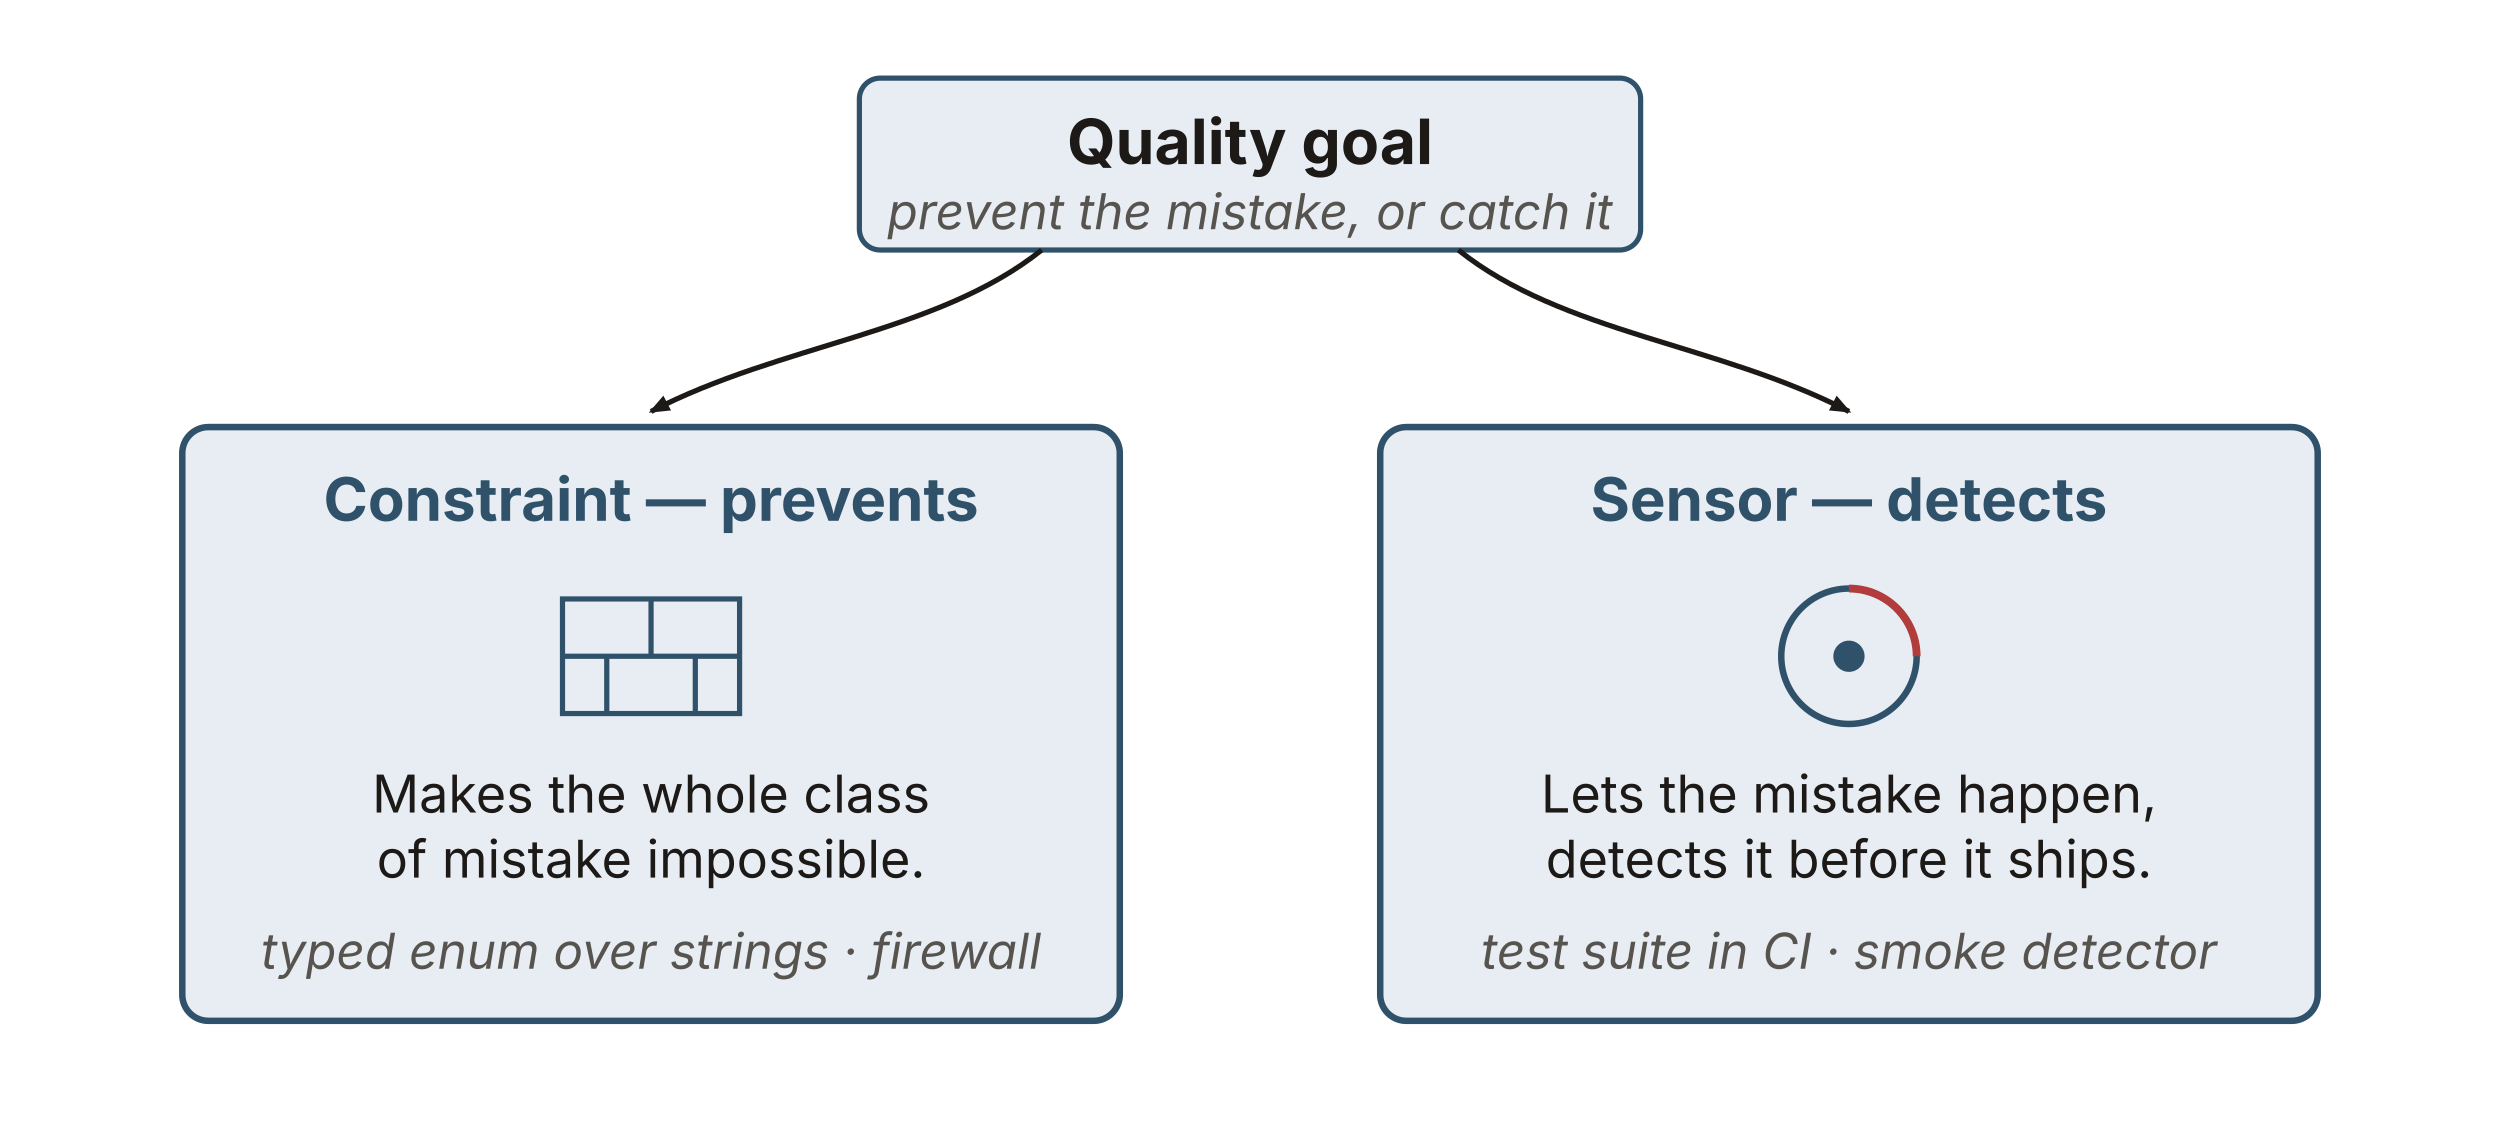
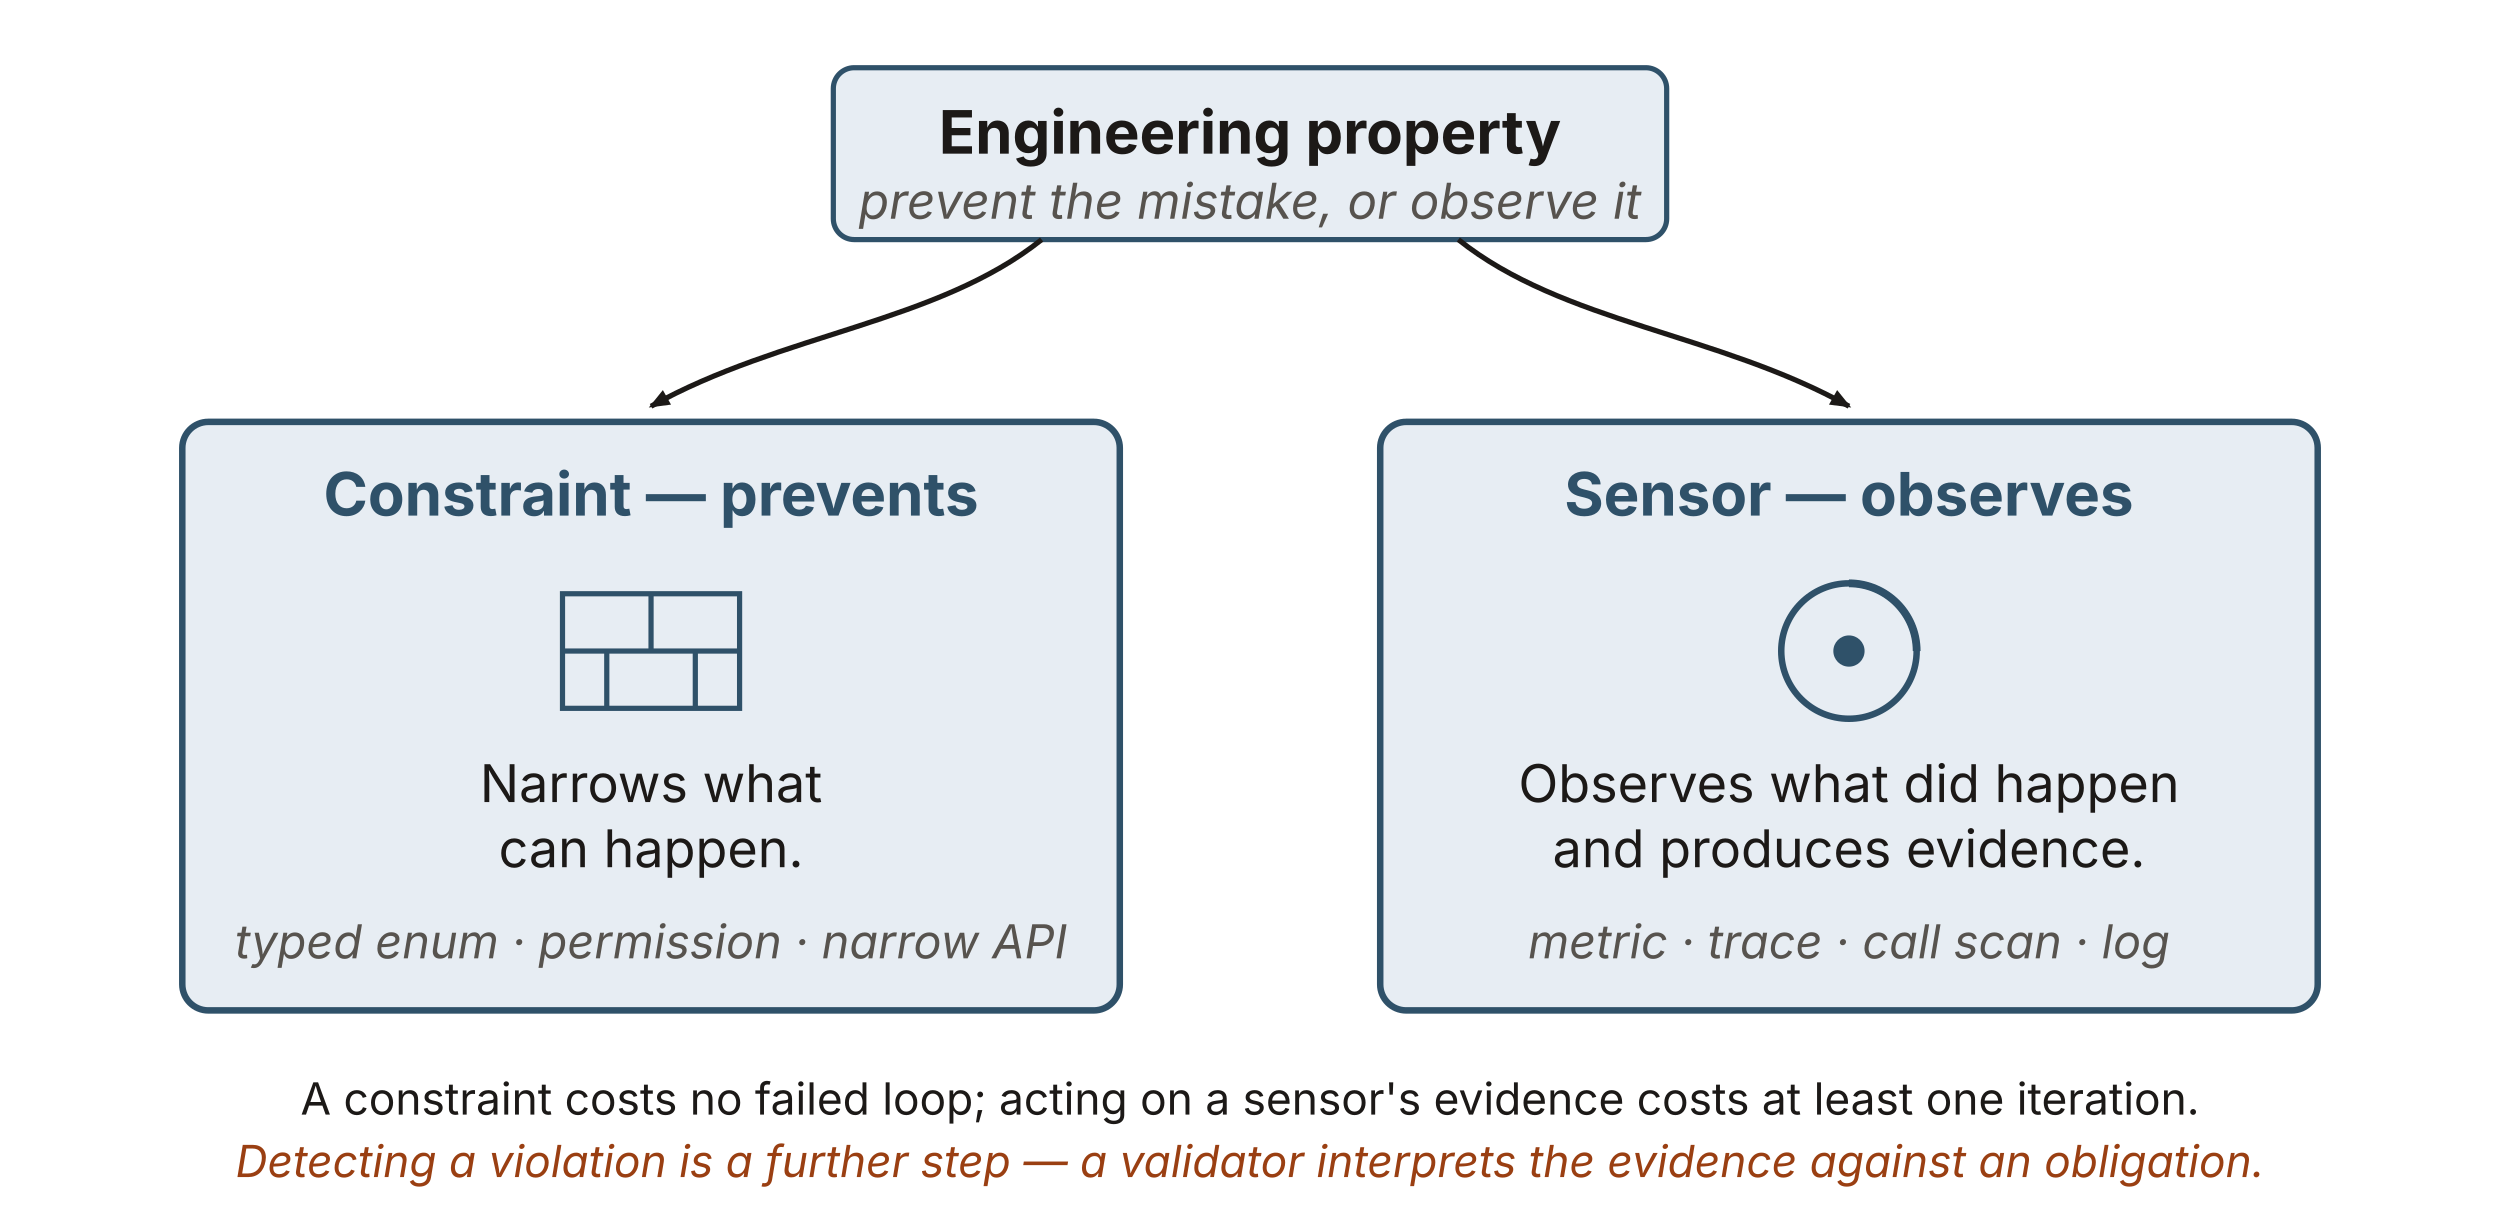
- <svg xmlns="http://www.w3.org/2000/svg" viewBox="0 0 960 440" width="960" height="440" role="group" aria-labelledby="caTitle caDesc" font-family="'Source Sans 3', -apple-system, 'Segoe UI', sans-serif">
+ <svg xmlns="http://www.w3.org/2000/svg" viewBox="0 0 960 470" width="960" height="470" role="group" aria-labelledby="caTitle caDesc" font-family="'Source Sans 3', -apple-system, 'Segoe UI', sans-serif">
  <defs>
    <marker id="caArrow" markerWidth="9" markerHeight="9" refX="7" refY="3.2" orient="auto" markerUnits="userSpaceOnUse">
      <path d="M0,0 L8,3.2 L0,6.4 Z" fill="#1c1917" />
    </marker>
  </defs>
-   <rect x="330" y="30" width="300" height="66" rx="8" fill="#e7edf3" stroke="#2f5169" stroke-width="2" />
-   <text x="480" y="63" text-anchor="middle" font-size="24" font-weight="700" fill="#1c1917">Quality goal</text>
-   <text x="480" y="88" text-anchor="middle" font-size="19" font-style="italic" fill="#57534e">prevent the mistake, or catch it</text>
+   <rect x="320" y="26" width="320" height="66" rx="8" fill="#e7edf3" stroke="#2f5169" stroke-width="2" />
+   <text x="480" y="59" text-anchor="middle" font-size="23" font-weight="700" fill="#1c1917">Engineering property</text>
+   <text x="480" y="84" text-anchor="middle" font-size="19" font-style="italic" fill="#57534e">prevent the mistake, or observe it</text>
  <g fill="none" stroke="#1c1917" stroke-width="2" marker-end="url(#caArrow)">
-     <path d="M400,96 C360,128 300,132 250,158" />
-     <path d="M560,96 C600,128 660,132 710,158" />
+     <path d="M400,92 C360,124 300,128 250,156" />
+     <path d="M560,92 C600,124 660,128 710,156" />
  </g>
-   <rect x="70" y="164" width="360" height="228" rx="10" fill="#e7edf3" stroke="#2f5169" stroke-width="2.5" />
-   <text x="250" y="200" text-anchor="middle" font-size="23.04" font-weight="700" fill="#2f5169">Constraint — prevents</text>
+   <rect x="70" y="162" width="360" height="226" rx="10" fill="#e7edf3" stroke="#2f5169" stroke-width="2.5" />
+   <text x="250" y="198" text-anchor="middle" font-size="23.04" font-weight="700" fill="#2f5169">Constraint — prevents</text>
  <g stroke="#2f5169" stroke-width="2" fill="none">
-     <rect x="216" y="230" width="68" height="44" />
-     <line x1="216" y1="252" x2="284" y2="252" />
-     <line x1="250" y1="230" x2="250" y2="252" />
-     <line x1="233" y1="252" x2="233" y2="274" />
-     <line x1="267" y1="252" x2="267" y2="274" />
+     <rect x="216" y="228" width="68" height="44" />
+     <line x1="216" y1="250" x2="284" y2="250" />
+     <line x1="250" y1="228" x2="250" y2="250" />
+     <line x1="233" y1="250" x2="233" y2="272" />
+     <line x1="267" y1="250" x2="267" y2="272" />
  </g>
-   <text x="250" y="312" text-anchor="middle" font-size="20" fill="#1c1917">Makes the whole class</text>
-   <text x="250" y="337" text-anchor="middle" font-size="20" fill="#1c1917">of mistake impossible.</text>
-   <text x="250" y="372" text-anchor="middle" font-size="19" font-style="italic" fill="#57534e">typed enum over strings · firewall</text>
-   <rect x="530" y="164" width="360" height="228" rx="10" fill="#e7edf3" stroke="#2f5169" stroke-width="2.5" />
-   <text x="710" y="200" text-anchor="middle" font-size="23.04" font-weight="700" fill="#2f5169">Sensor — detects</text>
-   <circle cx="710" cy="252" r="26" fill="none" stroke="#2f5169" stroke-width="2.5" />
-   <circle cx="710" cy="252" r="6" fill="#2f5169" />
-   <path d="M710,226 A26,26 0 0,1 736,252" fill="none" stroke="#b23b3b" stroke-width="3" />
-   <text x="710" y="312" text-anchor="middle" font-size="20" fill="#1c1917">Lets the mistake happen,</text>
-   <text x="710" y="337" text-anchor="middle" font-size="20" fill="#1c1917">detects it before it ships.</text>
-   <text x="710" y="372" text-anchor="middle" font-size="19" font-style="italic" fill="#57534e">test suite in CI · smoke detector</text>
+   <text x="250" y="308" text-anchor="middle" font-size="20" fill="#1c1917">Narrows what</text>
+   <text x="250" y="333" text-anchor="middle" font-size="20" fill="#1c1917">can happen.</text>
+   <text x="250" y="368" text-anchor="middle" font-size="18" font-style="italic" fill="#57534e">typed enum · permission · narrow API</text>
+   <rect x="530" y="162" width="360" height="226" rx="10" fill="#e7edf3" stroke="#2f5169" stroke-width="2.5" />
+   <text x="710" y="198" text-anchor="middle" font-size="23.04" font-weight="700" fill="#2f5169">Sensor — observes</text>
+   <circle cx="710" cy="250" r="26" fill="none" stroke="#2f5169" stroke-width="2.5" />
+   <circle cx="710" cy="250" r="6" fill="#2f5169" />
+   <path d="M710,224 A26,26 0 0,1 736,250" fill="none" stroke="#2f5169" stroke-width="3" />
+   <text x="710" y="308" text-anchor="middle" font-size="20" fill="#1c1917">Observes what did happen</text>
+   <text x="710" y="333" text-anchor="middle" font-size="20" fill="#1c1917">and produces evidence.</text>
+   <text x="710" y="368" text-anchor="middle" font-size="18" font-style="italic" fill="#57534e">metric · trace · call scan · log</text>
+   <text x="480" y="428" text-anchor="middle" font-size="17" fill="#1c1917">A constraint costs no failed loop; acting on a sensor's evidence costs at least one iteration.</text>
+   <text x="480" y="452" text-anchor="middle" font-size="17" font-style="italic" fill="#9a3f12">Detecting a violation is a further step — a validator interprets the evidence against an obligation.</text>
</svg>
